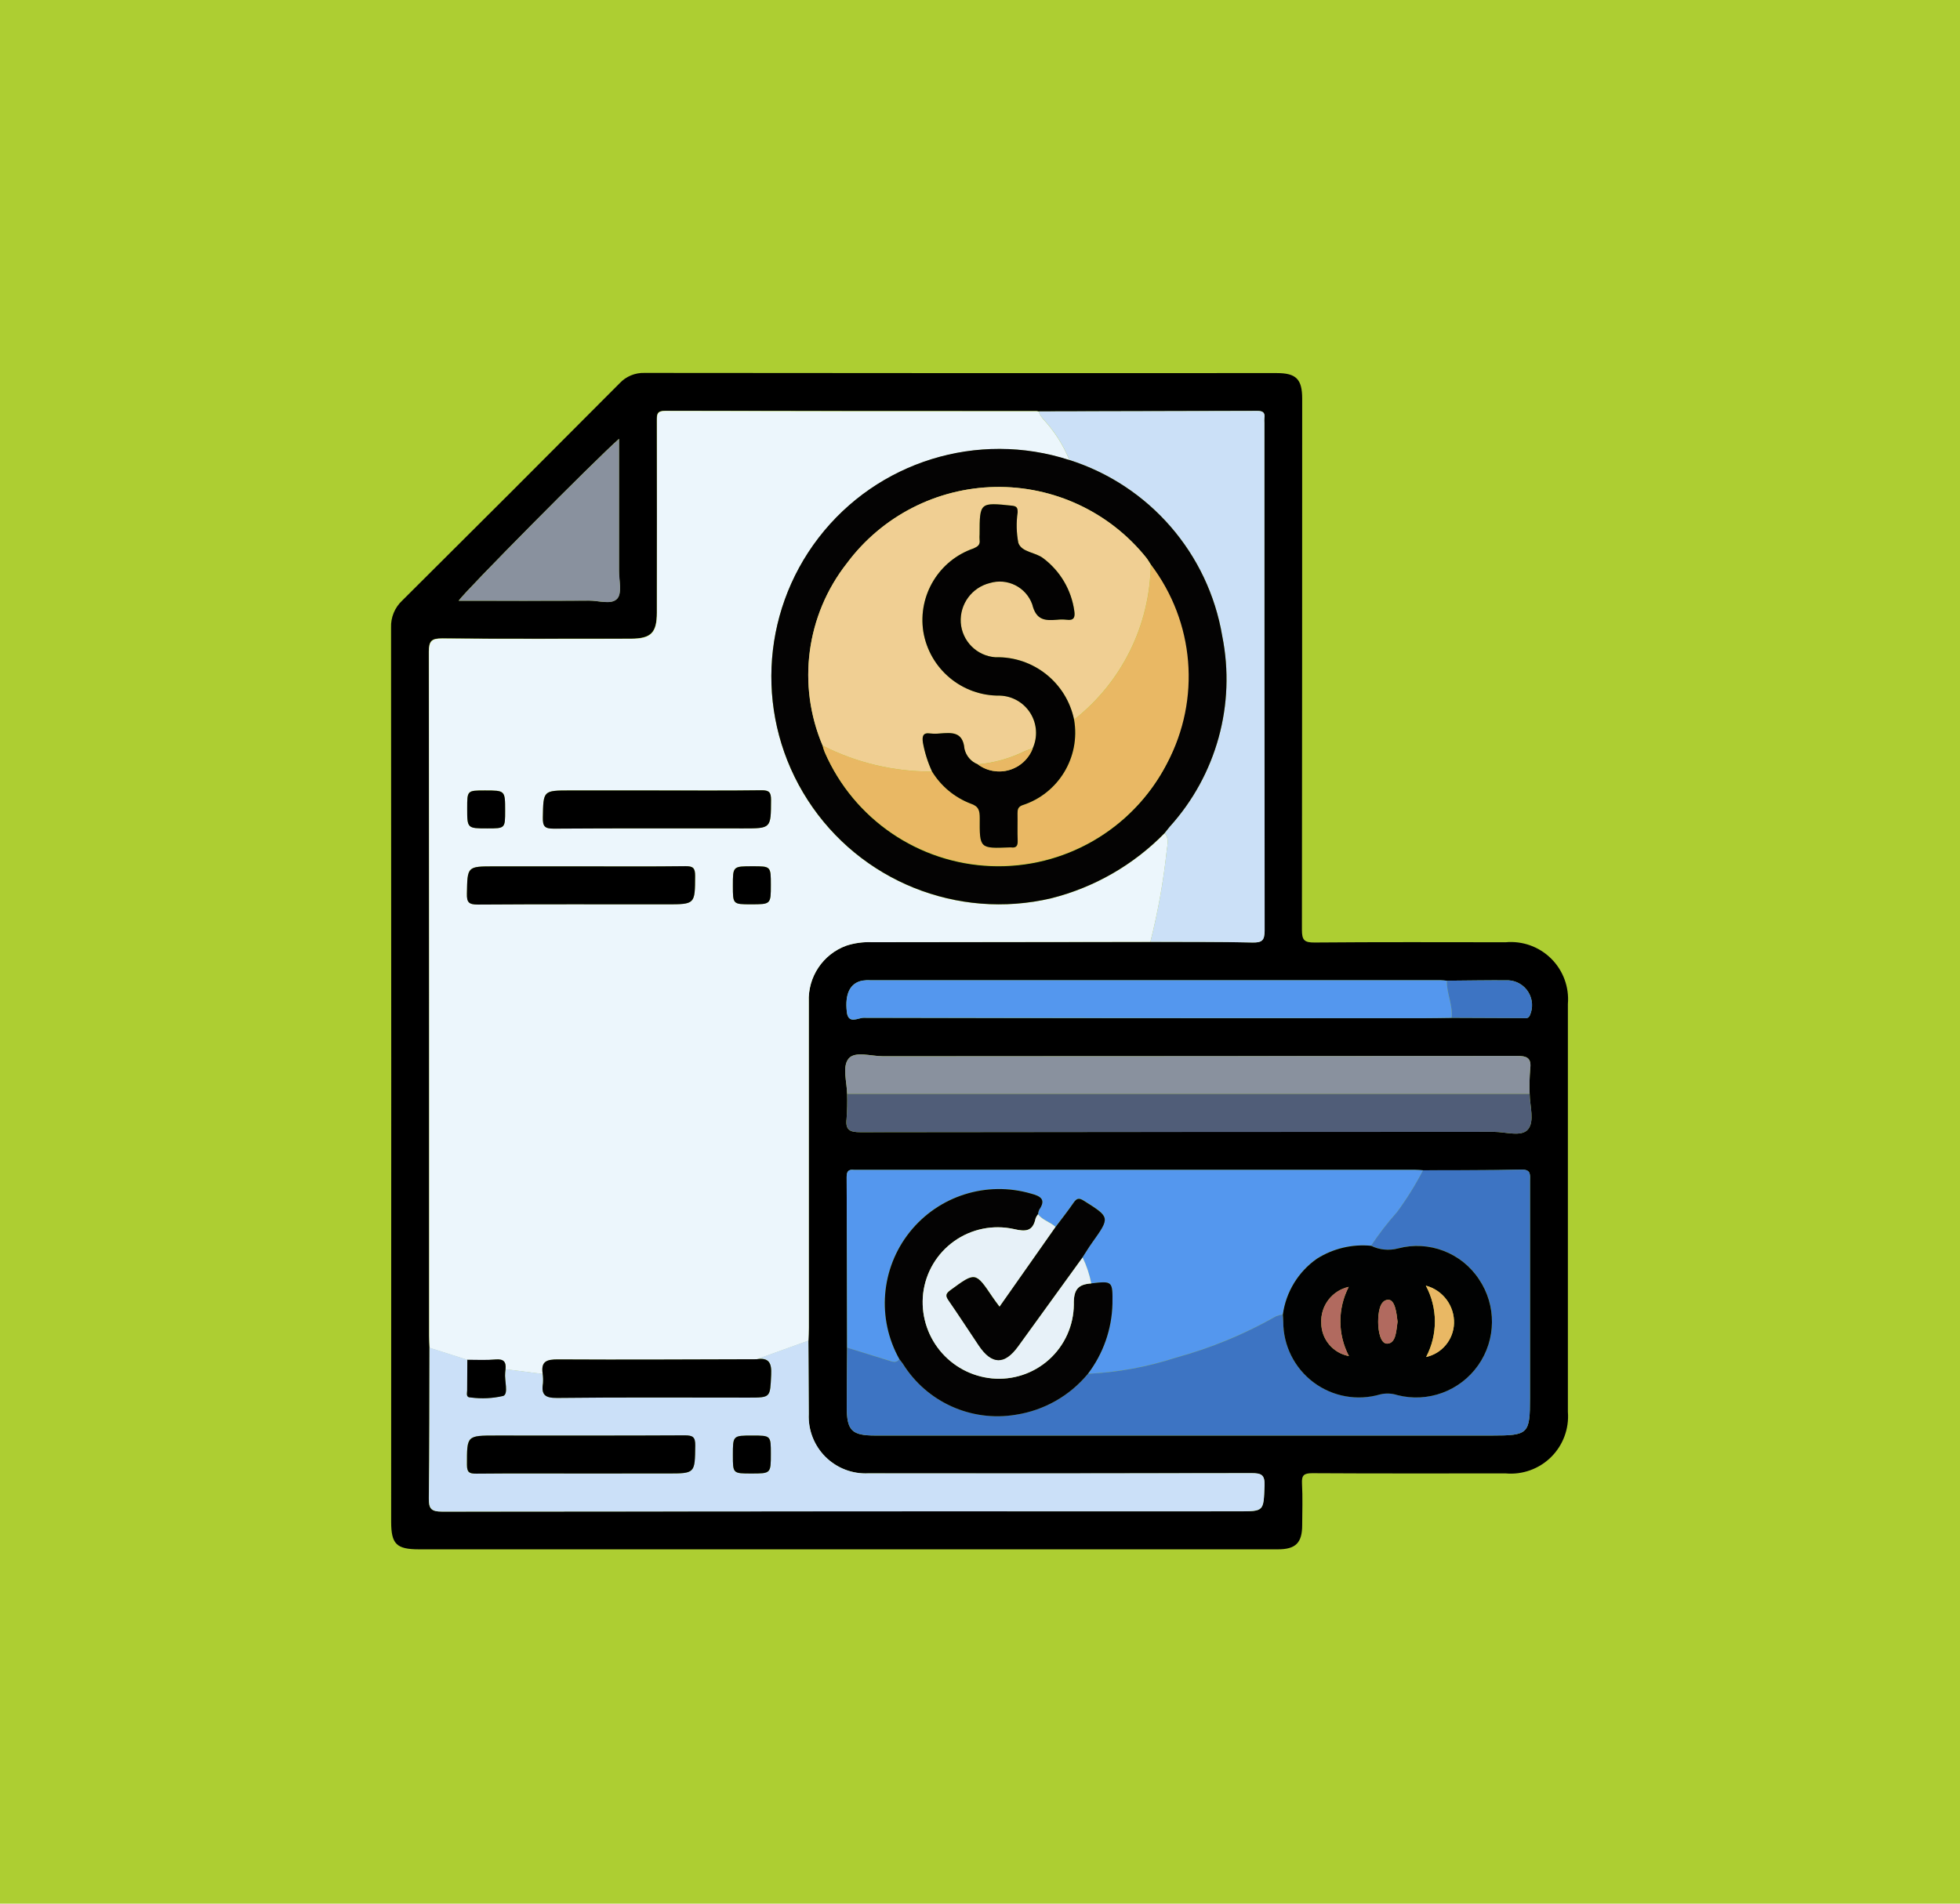
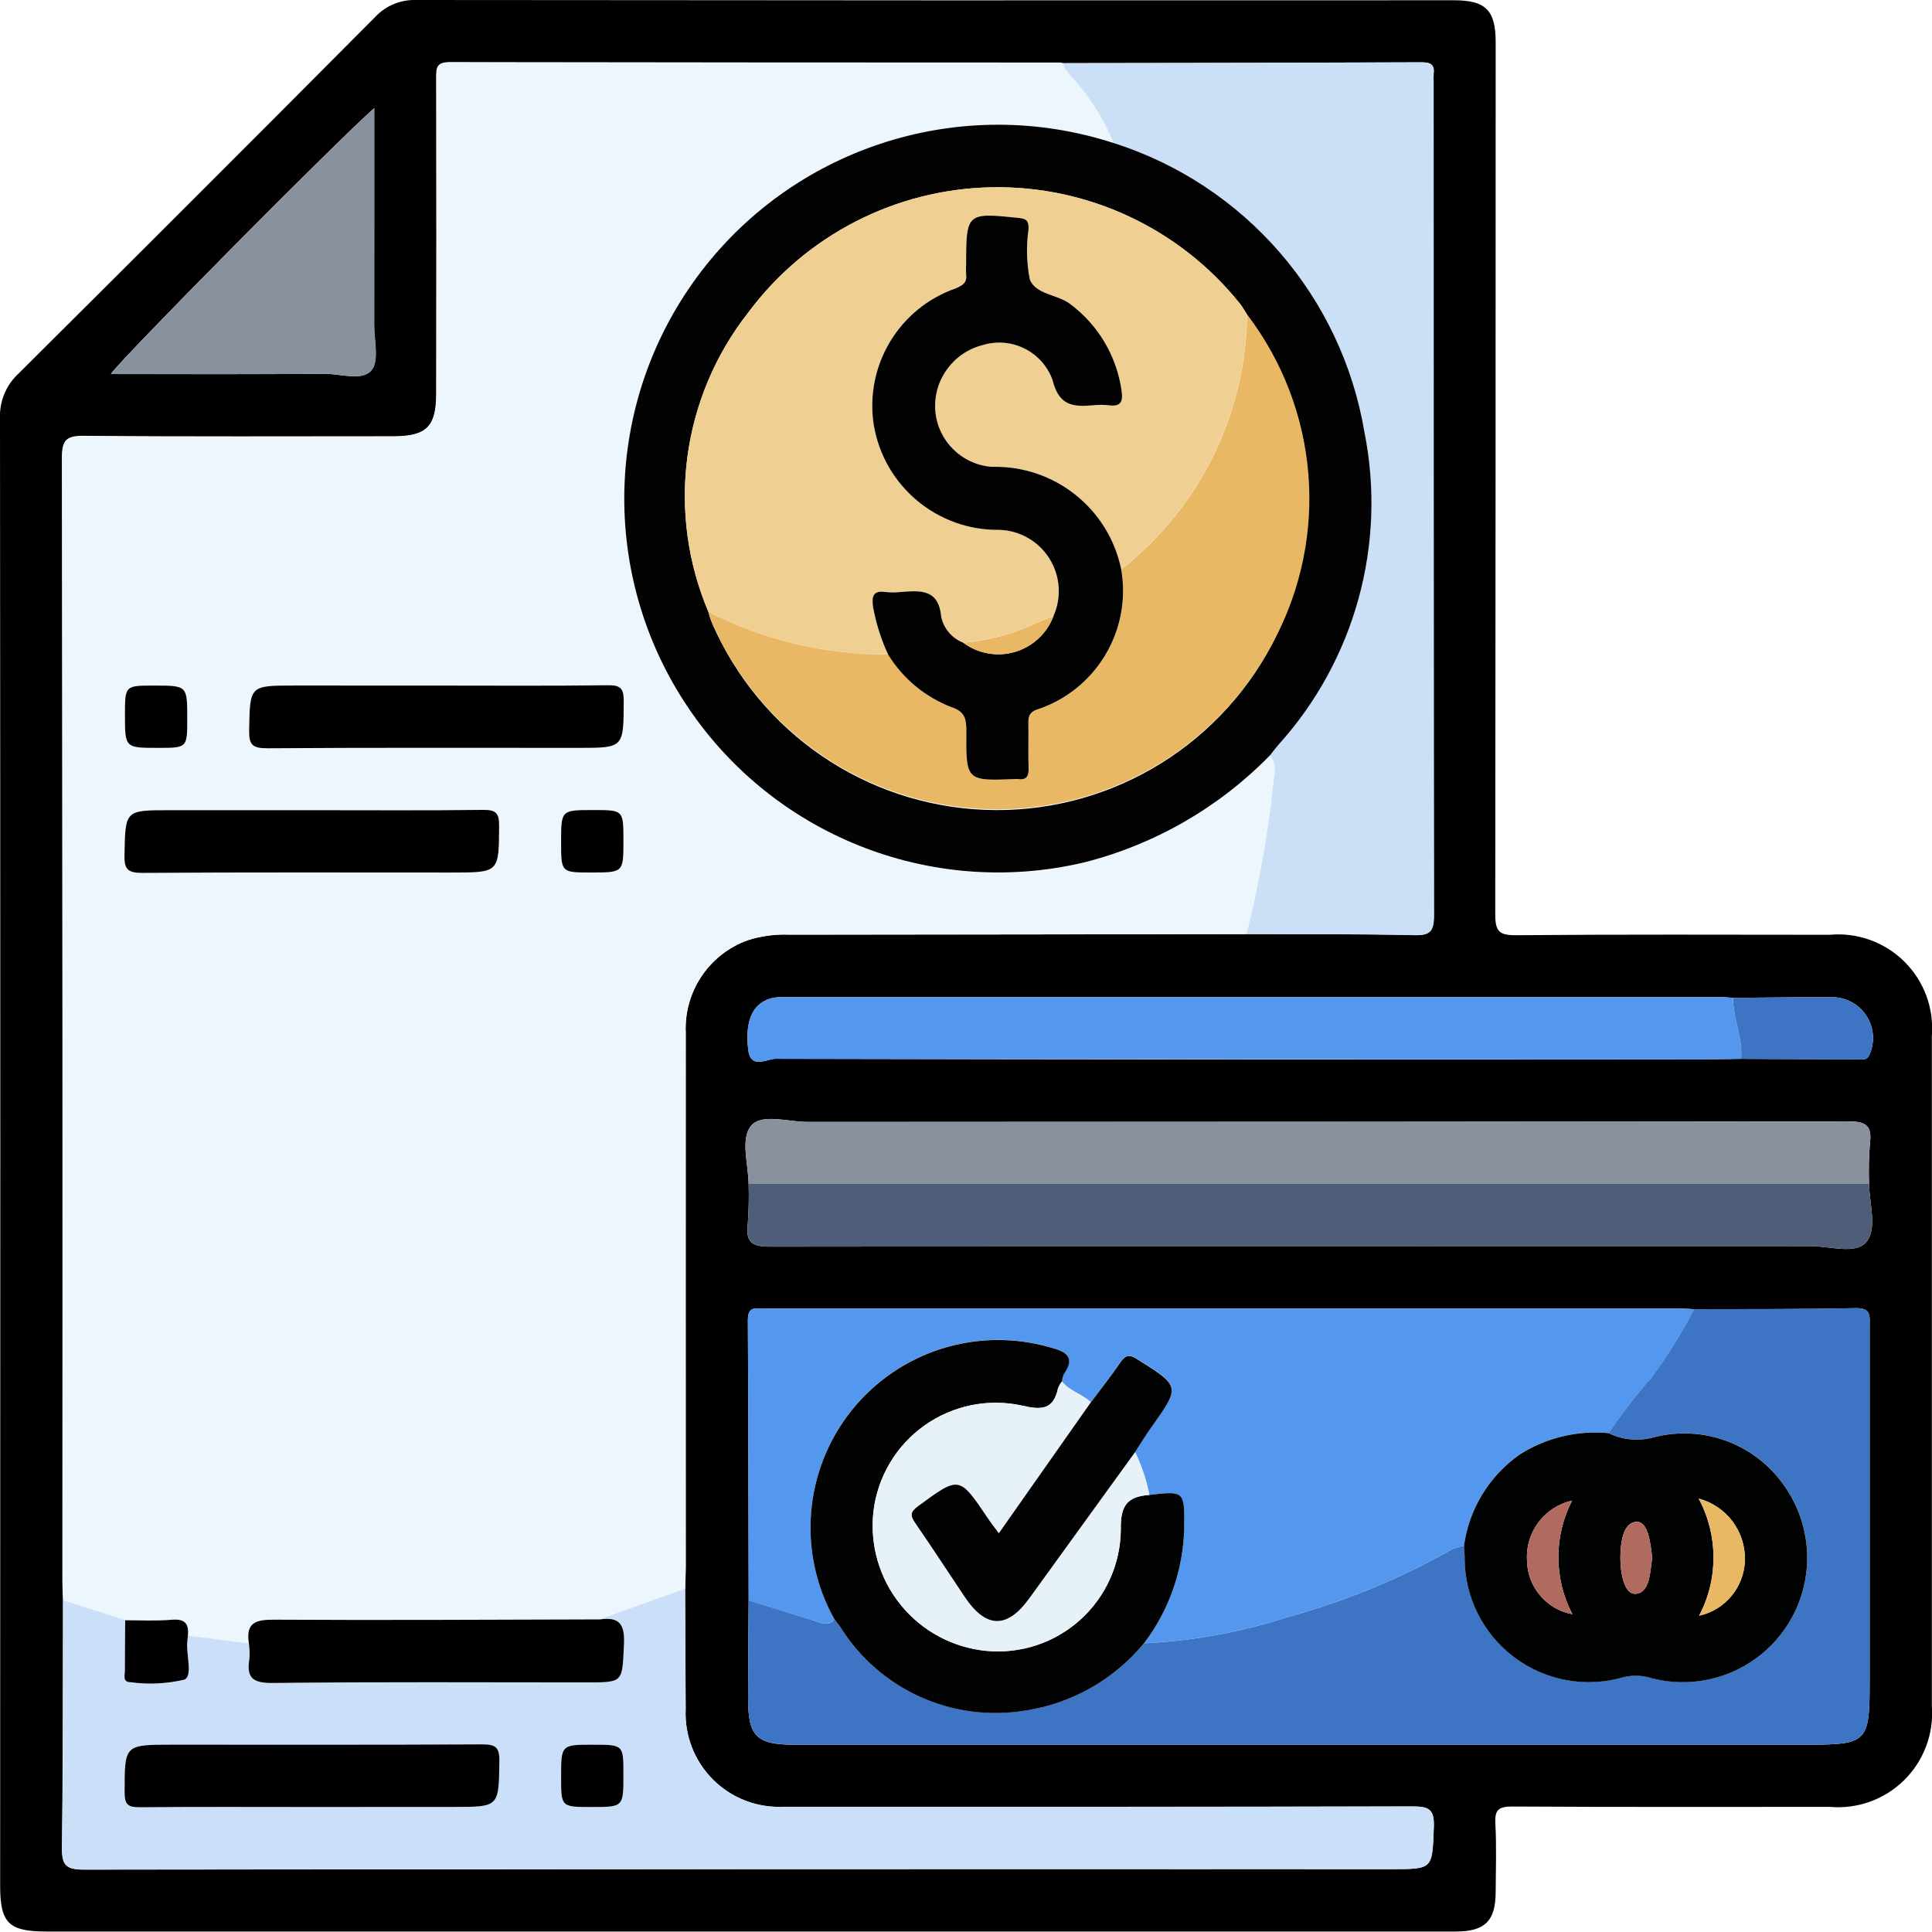
- <svg xmlns="http://www.w3.org/2000/svg" width="105" height="102" viewBox="0 0 105 102">
-   <g transform="translate(-810 -3297)">
-     <rect width="105" height="102" transform="translate(810 3297)" fill="#adce32" />
-     <g transform="translate(0.555 3212.495)">
-       <path d="M830.405,142.087q0-11.976-.01-23.951a1.885,1.885,0,0,1,.6-1.455q5.835-5.8,11.637-11.634a1.755,1.755,0,0,1,1.345-.561q16.933.018,33.867.009c1.037,0,1.36.325,1.361,1.367q0,14.231-.014,28.461c0,.555.125.688.682.683,3.41-.03,6.82-.016,10.23-.014a3.065,3.065,0,0,1,3.336,3.305q0,10.927,0,21.854a3.069,3.069,0,0,1-3.338,3.3c-3.452,0-6.9.01-10.357-.011-.451,0-.573.113-.549.556.04.739.014,1.482.01,2.223,0,.952-.348,1.3-1.3,1.3q-8.324,0-16.647,0H831.9c-1.217,0-1.5-.277-1.5-1.485Q830.4,154.062,830.405,142.087Zm56.549-5.036c-.126-.009-.253-.024-.379-.025H856.083a2.25,2.25,0,0,0-.443.021c-.654.132-.942.7-.829,1.686.077.669.61.305.892.306q14.96.035,29.921.019c.529,0,1.058-.012,1.587-.018,1.269.006,2.539.014,3.809.016.135,0,.289.048.378-.138a1.334,1.334,0,0,0-1.143-1.888C889.155,137.021,888.055,137.043,886.955,137.051Zm4.436,6.065a11.337,11.337,0,0,1,.029-1.33c.082-.615-.188-.706-.734-.705q-16.975.022-33.95.017c-.626,0-1.475-.282-1.821.118-.364.42-.1,1.25-.089,1.9a12.477,12.477,0,0,1-.028,1.33c-.072.6.165.724.732.723q16.976-.024,33.951-.018c.625,0,1.468.284,1.819-.13C891.665,144.591,891.4,143.768,891.391,143.116Zm-36.564,13.6c-.007,1.058-.017,2.117-.019,3.175,0,1.262.266,1.532,1.516,1.532h33.041c1.967,0,2.045-.077,2.045-2.021q0-5.813,0-11.626c0-.319.07-.61-.457-.6-1.757.041-3.515.027-5.272.034-.148-.007-.3-.02-.443-.02H855.391a1.439,1.439,0,0,1-.19,0c-.3-.04-.4.074-.4.385C854.818,150.622,854.82,153.669,854.827,156.716Zm-2.075-.378c.007-.232.02-.464.02-.7q0-8.729,0-17.457a3.062,3.062,0,0,1,2.007-3.008,3.923,3.923,0,0,1,1.373-.188q7.459,0,14.918-.018c1.821.007,3.643-.008,5.463.035.528.012.654-.12.653-.65q-.028-13.6-.013-27.193a1.743,1.743,0,0,1,0-.254c.046-.309-.088-.388-.389-.387q-5.845.025-11.69.028a.826.826,0,0,0-.126-.019q-9.944,0-19.889-.015c-.449,0-.45.191-.449.523q.012,5.146,0,10.292c0,1.081-.315,1.395-1.4,1.395-3.368,0-6.736.016-10.1-.014-.577-.005-.714.142-.714.715q.027,18.329.015,36.658c0,.211.013.422.02.634-.007,2.688,0,5.376-.034,8.063-.008.565.122.722.709.721q21.34-.028,42.681-.015c1.361,0,1.324,0,1.377-1.376.023-.589-.171-.671-.7-.669q-10.258.027-20.515.01a3.048,3.048,0,0,1-3.2-3.181Q852.76,158.306,852.753,156.339Zm-10.146-48.322c-1.313,1.164-8.251,8.167-8.593,8.677,2.353,0,4.674.009,6.994-.007.519,0,1.209.242,1.51-.117.254-.3.086-.968.087-1.472C842.608,112.777,842.606,110.457,842.606,108.017Z" transform="translate(0)" />
-       <path d="M877.015,140.914q-7.459.01-14.918.018a3.923,3.923,0,0,0-1.373.188,3.062,3.062,0,0,0-2.007,3.008q-.005,8.728,0,17.457c0,.232-.013.464-.02.7l-2.778,1c-3.54.008-7.08.034-10.62.005-.627-.005-.943.1-.837.778l-1.991-.254c.038-.386-.1-.554-.522-.516-.5.045-1.012.014-1.519.017l-2.027-.644c-.007-.211-.02-.422-.02-.634q0-18.329-.015-36.658c0-.574.137-.72.714-.715,3.368.03,6.736.015,10.1.014,1.083,0,1.4-.314,1.4-1.395q0-5.146,0-10.292c0-.332,0-.524.449-.523q9.944.027,19.889.015a.827.827,0,0,1,.126.019c.008.158.122.255.2.376a7.274,7.274,0,0,1,1.433,2.227,12.2,12.2,0,1,0-.974,23.479,12.9,12.9,0,0,0,6.071-3.49c.249.272.154.612.118.9A35.358,35.358,0,0,1,877.015,140.914ZM850.587,132.8H845.95c-1.475,0-1.454,0-1.481,1.456-.009.466.1.594.581.591,3.388-.024,6.776-.013,10.164-.013,1.486,0,1.471,0,1.479-1.519,0-.406-.092-.53-.515-.525C854.314,132.816,852.45,132.8,850.587,132.8Zm-4.008,4.066h-4.7c-1.471,0-1.449,0-1.477,1.46-.009.475.111.589.586.586,3.367-.023,6.733-.012,10.1-.012,1.546,0,1.53,0,1.539-1.524,0-.414-.105-.525-.52-.52C850.264,136.882,848.422,136.869,846.579,136.869Zm9.044,2.033c1.059,0,1.059,0,1.059-1.038,0-1,0-1-.975-1-1.059,0-1.059,0-1.059,1.038C854.648,138.9,854.648,138.9,855.623,138.9Zm-13.176-5.022c0-1.078,0-1.078-1.082-1.078-.951,0-.951,0-.951.955,0,1.078,0,1.078,1.082,1.078C842.448,134.836,842.448,134.836,842.448,133.88Z" transform="translate(-5.942 -5.943)" fill="#ecf6fc" />
-       <path d="M926.266,281.693c-.007-3.047-.009-6.095-.026-9.142,0-.311.1-.424.4-.385a1.437,1.437,0,0,0,.191,0h29.847c.148,0,.3.013.443.02a17.073,17.073,0,0,1-1.386,2.23,16.128,16.128,0,0,0-1.4,1.814,4.609,4.609,0,0,0-2.9.69,4.367,4.367,0,0,0-1.825,2.991,1.4,1.4,0,0,0-.361.094,23.251,23.251,0,0,1-5.374,2.22,17.88,17.88,0,0,1-4.709.863,6.451,6.451,0,0,0,1.312-3.752c.015-1.219.008-1.224-1.136-1.089a5.675,5.675,0,0,0-.468-1.4c.172-.262.335-.531.516-.786.974-1.37.971-1.361-.436-2.248-.256-.161-.383-.142-.551.1-.307.447-.645.873-.97,1.308-.284-.269-.7-.361-.943-.68a.733.733,0,0,1,.062-.242c.388-.558.067-.734-.431-.866a6.122,6.122,0,0,0-7.056,8.87c-.162.226-.363.141-.568.077C927.754,282.151,927.01,281.923,926.266,281.693Z" transform="translate(-71.439 -124.977)" fill="#5497ee" />
-       <path d="M939.186,283.077a17.88,17.88,0,0,0,4.709-.863,23.249,23.249,0,0,0,5.374-2.22,1.407,1.407,0,0,1,.361-.094c.007.126.019.252.022.378a4.051,4.051,0,0,0,5.193,3.9,1.7,1.7,0,0,1,.92.038,4.06,4.06,0,0,0,4.37-6.208,3.972,3.972,0,0,0-4.324-1.652,2.076,2.076,0,0,1-1.457-.14,16.132,16.132,0,0,1,1.4-1.814,17.069,17.069,0,0,0,1.386-2.23c1.758-.007,3.516.007,5.272-.034.527-.012.457.279.457.6q0,5.813,0,11.626c0,1.944-.078,2.021-2.045,2.021H927.783c-1.25,0-1.519-.27-1.516-1.532,0-1.058.012-2.117.019-3.175.744.23,1.488.458,2.231.691.2.064.406.149.568-.077.063.082.129.162.188.247a5.963,5.963,0,0,0,6.041,2.73A6.236,6.236,0,0,0,939.186,283.077Z" transform="translate(-71.459 -124.964)" fill="#3d74c3" />
-       <path d="M842.469,309.641l1.991.254a2.487,2.487,0,0,1,.016.5c-.1.62.11.794.761.787,3.418-.039,6.836-.018,10.254-.018,1.191,0,1.149,0,1.208-1.218.031-.636-.111-.94-.783-.838l2.778-1q.011,1.967.022,3.935a3.048,3.048,0,0,0,3.2,3.181q10.257.007,20.515-.01c.528,0,.722.081.7.669-.052,1.374-.016,1.376-1.377,1.376q-21.341,0-42.681.015c-.588,0-.717-.157-.709-.721.037-2.687.028-5.375.034-8.063l2.027.644c0,.549-.015,1.1-.01,1.648,0,.147-.086.375.193.374a4.831,4.831,0,0,0,1.743-.084c.287-.119.05-.815.1-1.249C842.455,309.766,842.462,309.7,842.469,309.641Zm4.023,5.593h4.636c1.5,0,1.48,0,1.5-1.5.006-.462-.138-.544-.566-.542-3.366.018-6.731.01-10.1.01-1.583,0-1.564,0-1.563,1.565,0,.412.13.48.5.476C842.766,315.224,844.629,315.234,846.492,315.234Zm9.2-2.033c-1.043,0-1.043,0-1.043,1.054,0,.979,0,.979.991.979,1.043,0,1.043,0,1.043-1.054C856.682,313.2,856.682,313.2,855.691,313.2Z" transform="translate(-5.942 -151.777)" fill="#cbe0f8" />
-       <path d="M972.654,140.93a35.376,35.376,0,0,0,.878-4.927c.036-.291.131-.631-.118-.9.091-.114.179-.23.274-.342a11.774,11.774,0,0,0,2.816-10.21,11.992,11.992,0,0,0-8.187-9.439,7.273,7.273,0,0,0-1.433-2.227c-.083-.12-.2-.217-.2-.376q5.845-.011,11.69-.028c.3,0,.434.078.389.387a1.761,1.761,0,0,0,0,.254q0,13.6.013,27.193c0,.53-.125.663-.653.65C976.3,140.922,974.475,140.937,972.654,140.93Z" transform="translate(-101.581 -5.959)" fill="#cbe0f7" />
-       <path d="M926.037,250c-.011-.651-.275-1.481.089-1.9.347-.4,1.2-.117,1.821-.118q16.975-.012,33.95-.017c.546,0,.816.09.734.705A11.351,11.351,0,0,0,962.6,250Z" transform="translate(-71.211 -106.883)" fill="#89919e" />
-       <path d="M926.219,256.19h36.565c.01.652.274,1.475-.091,1.905-.352.414-1.195.13-1.819.13q-16.975.013-33.951.018c-.568,0-.8-.126-.732-.723A12.541,12.541,0,0,0,926.219,256.19Z" transform="translate(-71.393 -113.074)" fill="#505d78" />
-       <path d="M958.609,234.285c-.529.006-1.058.018-1.587.018q-14.96,0-29.921-.019c-.282,0-.815.363-.892-.306-.113-.983.175-1.555.829-1.686a2.251,2.251,0,0,1,.443-.021h30.492c.127,0,.253.016.379.025C958.337,232.972,958.68,233.6,958.609,234.285Z" transform="translate(-71.398 -95.245)" fill="#5497ee" />
-       <path d="M853.2,118.352c0,2.44,0,4.76,0,7.081,0,.5.167,1.169-.087,1.472-.3.359-.991.113-1.51.117-2.32.015-4.641.007-6.994.007C844.945,126.519,851.883,119.516,853.2,118.352Z" transform="translate(-10.589 -10.335)" fill="#89919e" />
-       <path d="M1052.765,234.292c.071-.683-.271-1.313-.256-1.989,1.1-.008,2.2-.03,3.3-.021a1.334,1.334,0,0,1,1.143,1.888c-.089.186-.243.138-.378.138C1055.3,234.306,1054.034,234.3,1052.765,234.292Z" transform="translate(-165.554 -95.252)" fill="#3d74c3" />
-       <path d="M926.36,121.041a11.992,11.992,0,0,1,8.187,9.439,11.774,11.774,0,0,1-2.816,10.21c-.094.112-.182.228-.274.342a12.9,12.9,0,0,1-6.071,3.49,12.2,12.2,0,1,1,.974-23.479Zm4.356,5.6c-.08-.122-.15-.253-.241-.366a10.135,10.135,0,0,0-16.037.3,9.69,9.69,0,0,0-1.3,9.769,2.8,2.8,0,0,0,.115.358,10.142,10.142,0,1,0,17.464-10.058Z" transform="translate(-59.624 -11.889)" fill="#040303" />
-       <path d="M873.691,311.97c.672-.1.814.2.783.838-.059,1.216-.017,1.218-1.208,1.218-3.418,0-6.837-.021-10.254.018-.65.007-.865-.167-.761-.787a2.482,2.482,0,0,0-.016-.5c-.107-.677.21-.783.836-.778C866.611,312,870.152,311.978,873.691,311.97Z" transform="translate(-23.717 -154.636)" />
-       <path d="M868.446,192.317c1.863,0,3.727.014,5.59-.011.424-.006.517.119.515.525-.008,1.519.007,1.519-1.479,1.519-3.388,0-6.776-.011-10.164.013-.484,0-.589-.125-.581-.591.027-1.455.006-1.456,1.481-1.456Z" transform="translate(-23.801 -65.458)" />
-       <path d="M852.532,208.288c1.842,0,3.685.013,5.526-.01.415-.005.523.106.52.52-.009,1.524.007,1.524-1.539,1.524-3.367,0-6.734-.011-10.1.012-.475,0-.6-.11-.586-.586.029-1.459.006-1.46,1.477-1.46Z" transform="translate(-11.895 -77.362)" />
-       <path d="M903.281,210.351c-.975,0-.975,0-.975-1,0-1.038,0-1.038,1.059-1.038.975,0,.975,0,.975,1C904.34,210.351,904.34,210.351,903.281,210.351Z" transform="translate(-53.6 -77.392)" />
-       <path d="M848.437,312.577c-.007.063-.014.126-.02.188-.045.434.192,1.13-.1,1.249a4.832,4.832,0,0,1-1.743.084c-.279,0-.192-.227-.193-.374,0-.549.006-1.1.01-1.648.506,0,1.016.028,1.519-.017C848.341,312.023,848.475,312.191,848.437,312.577Z" transform="translate(-11.91 -154.714)" />
-       <path d="M848.44,193.427c0,.955,0,.955-.951.955-1.082,0-1.082,0-1.082-1.078,0-.955,0-.955.951-.955C848.44,192.349,848.44,192.349,848.44,193.427Z" transform="translate(-11.934 -65.49)" />
-       <path d="M1022.737,288.132a2.076,2.076,0,0,0,1.457.14,3.972,3.972,0,0,1,4.324,1.652,4.06,4.06,0,0,1-4.37,6.208,1.7,1.7,0,0,0-.919-.038,4.051,4.051,0,0,1-5.193-3.9c0-.126-.014-.252-.022-.378a4.367,4.367,0,0,1,1.825-2.991A4.609,4.609,0,0,1,1022.737,288.132Zm2.936,2.135a4.073,4.073,0,0,1,.015,3.821,1.908,1.908,0,0,0,1.494-1.8A2.028,2.028,0,0,0,1025.673,290.268Zm-4.13.067a1.882,1.882,0,0,0-1.472,1.939,1.811,1.811,0,0,0,1.482,1.769A4.023,4.023,0,0,1,1021.543,290.334Zm2.615,1.865c-.056-.474-.133-1.19-.51-1.174-.454.018-.528.707-.53,1.189,0,.466.118,1.178.489,1.162C1024.087,293.356,1024.087,292.656,1024.157,292.2Z" transform="translate(-139.844 -136.877)" fill="#010202" />
-       <path d="M945.141,286.109a6.235,6.235,0,0,1-3.871,2.194,5.963,5.963,0,0,1-6.041-2.73c-.059-.085-.125-.165-.188-.247a6.122,6.122,0,0,1,7.056-8.87c.5.132.819.308.431.866a.73.73,0,0,0-.062.242.8.8,0,0,0-.128.216c-.147.7-.529.723-1.172.571a4.02,4.02,0,0,0-4.852,3.454,4.105,4.105,0,0,0,3.682,4.55,4.009,4.009,0,0,0,4.39-3.958c-.017-.8.223-1.08.932-1.131,1.144-.134,1.151-.13,1.136,1.089A6.45,6.45,0,0,1,945.141,286.109Z" transform="translate(-77.414 -127.995)" fill="#040303" />
-       <path d="M951.234,285.236c-.709.051-.949.329-.932,1.131a4.009,4.009,0,0,1-4.39,3.958,4.105,4.105,0,0,1-3.682-4.55,4.02,4.02,0,0,1,4.852-3.454c.644.152,1.026.134,1.173-.571a.8.8,0,0,1,.127-.216c.247.32.659.412.943.68l-3,4.27c-.153-.208-.267-.355-.371-.509-.924-1.371-.917-1.362-2.264-.376-.247.181-.273.294-.1.539.551.8,1.079,1.611,1.619,2.417.7,1.041,1.385,1.055,2.112.049q1.722-2.384,3.448-4.766A5.679,5.679,0,0,1,951.234,285.236Z" transform="translate(-83.331 -131.964)" fill="#e7f1f8" />
-       <path d="M954.528,281.4q-1.724,2.383-3.448,4.766c-.727,1.006-1.414.992-2.112-.049-.54-.805-1.068-1.619-1.619-2.417-.169-.245-.143-.358.1-.539,1.346-.986,1.34-.994,2.264.376.1.154.219.3.371.509l3-4.27c.325-.435.664-.86.97-1.308.168-.244.295-.264.551-.1,1.407.887,1.411.878.436,2.248C954.862,280.866,954.7,281.135,954.528,281.4Z" transform="translate(-87.093 -129.523)" fill="#040303" />
-       <path d="M852.448,330.087c-1.863,0-3.726-.01-5.588.008-.372,0-.5-.064-.5-.476,0-1.566-.02-1.566,1.563-1.566,3.366,0,6.732.008,10.1-.01.428,0,.572.079.566.542-.02,1.5,0,1.5-1.5,1.5Z" transform="translate(-11.898 -166.631)" />
-       <path d="M903.349,328.084c.991,0,.991,0,.991.979,0,1.054,0,1.054-1.043,1.054-.991,0-.991,0-.991-.979C902.306,328.084,902.306,328.084,903.349,328.084Z" transform="translate(-53.6 -166.661)" />
-       <path d="M918.94,142.343a9.69,9.69,0,0,1,1.3-9.769,10.135,10.135,0,0,1,16.037-.3c.091.114.161.244.241.366a10.744,10.744,0,0,1-4.107,8.313,4.191,4.191,0,0,0-4.214-3.346,2,2,0,0,1-1.856-1.859,2.054,2.054,0,0,1,1.557-2.117,1.848,1.848,0,0,1,2.271,1.14c.211.86.683.882,1.333.827a2.3,2.3,0,0,1,.508,0c.393.055.465-.131.413-.472a4.268,4.268,0,0,0-1.661-2.821c-.429-.335-1.155-.315-1.337-.825a4.9,4.9,0,0,1-.037-1.638c0-.219-.028-.327-.3-.356-1.719-.184-1.737-.177-1.738,1.52a2.236,2.236,0,0,0,0,.317c.037.261-.1.358-.324.454a4.057,4.057,0,0,0-2.693,4.448,4.1,4.1,0,0,0,4.105,3.438,2,2,0,0,1,1.758,2.822c-.138.049-.275.1-.413.147a7.055,7.055,0,0,1-2.529.714,1.167,1.167,0,0,1-.716-.836c-.084-.928-.683-.865-1.321-.818a2.332,2.332,0,0,1-.506,0c-.413-.061-.442.163-.4.482a6.463,6.463,0,0,0,.492,1.558A12.788,12.788,0,0,1,918.94,142.343Z" transform="translate(-65.427 -17.889)" fill="#f0cf93" />
-       <path d="M921.18,154.511a12.789,12.789,0,0,0,5.867,1.392,4.18,4.18,0,0,0,2.054,1.713c.451.148.5.388.5.784-.013,1.631,0,1.631,1.611,1.567a.351.351,0,0,1,.063,0c.28.041.368-.085.358-.358-.018-.486,0-.972-.008-1.459,0-.207.027-.354.254-.441a4.08,4.08,0,0,0,2.776-4.584,10.745,10.745,0,0,0,4.107-8.313,9.882,9.882,0,0,1,.877,10.632,10.161,10.161,0,0,1-18.341-.574A2.81,2.81,0,0,1,921.18,154.511Z" transform="translate(-67.667 -30.057)" fill="#e9b864" />
-       <path d="M1048.092,296.541a2.027,2.027,0,0,1,1.509,2.025,1.908,1.908,0,0,1-1.493,1.8A4.073,4.073,0,0,0,1048.092,296.541Z" transform="translate(-162.262 -143.15)" fill="#e9b864" />
-       <path d="M1027.56,296.8a4.023,4.023,0,0,0,.01,3.709,1.811,1.811,0,0,1-1.482-1.769A1.882,1.882,0,0,1,1027.56,296.8Z" transform="translate(-145.861 -143.345)" fill="#b16a5f" />
-       <path d="M1039.1,300.69c-.07.457-.07,1.156-.55,1.176-.371.016-.491-.7-.489-1.162,0-.482.075-1.171.53-1.189C1038.964,299.5,1039.041,300.216,1039.1,300.69Z" transform="translate(-154.784 -145.367)" fill="#b16a5f" />
-       <path d="M950.279,143.665a4.08,4.08,0,0,1-2.776,4.584c-.227.087-.257.234-.254.441.009.486-.01.973.008,1.459.01.274-.077.4-.358.358a.351.351,0,0,0-.063,0c-1.614.065-1.624.065-1.611-1.567,0-.4-.047-.637-.5-.784a4.181,4.181,0,0,1-2.054-1.713,6.461,6.461,0,0,1-.492-1.558c-.041-.319-.012-.543.4-.482a2.335,2.335,0,0,0,.506,0c.638-.047,1.237-.11,1.321.818a1.166,1.166,0,0,0,.716.836,1.922,1.922,0,0,0,2.942-.86,2,2,0,0,0-1.758-2.822,4.1,4.1,0,0,1-4.105-3.438,4.057,4.057,0,0,1,2.693-4.448c.223-.1.361-.193.324-.454a2.236,2.236,0,0,1,0-.317c0-1.7.019-1.7,1.738-1.52.271.029.3.137.3.356a4.9,4.9,0,0,0,.037,1.638c.182.51.909.49,1.337.825a4.268,4.268,0,0,1,1.661,2.821c.052.341-.02.527-.413.472a2.3,2.3,0,0,0-.508,0c-.65.054-1.122.033-1.333-.827a1.848,1.848,0,0,0-2.271-1.14,2.054,2.054,0,0,0-1.557,2.117,2,2,0,0,0,1.856,1.859A4.191,4.191,0,0,1,950.279,143.665Z" transform="translate(-83.294 -20.598)" fill="#030202" />
-       <path d="M956.787,183.482a1.922,1.922,0,0,1-2.942.86,7.049,7.049,0,0,0,2.529-.714C956.513,183.582,956.65,183.531,956.787,183.482Z" transform="translate(-92.015 -58.88)" fill="#e9b864" />
-     </g>
+ <svg xmlns="http://www.w3.org/2000/svg" width="63.049" height="63.037" viewBox="0 0 63.049 63.037">
+   <g id="Grupo_86023" data-name="Grupo 86023" transform="translate(-830.395 -104.486)">
+     <path id="Trazado_122079" data-name="Trazado 122079" d="M830.405,142.087q0-11.976-.01-23.951a1.885,1.885,0,0,1,.6-1.455q5.835-5.8,11.637-11.634a1.755,1.755,0,0,1,1.345-.561q16.933.018,33.867.009c1.037,0,1.36.325,1.361,1.367q0,14.231-.014,28.461c0,.555.125.688.682.683,3.41-.03,6.82-.016,10.23-.014a3.065,3.065,0,0,1,3.336,3.305q0,10.927,0,21.854a3.069,3.069,0,0,1-3.338,3.3c-3.452,0-6.9.01-10.357-.011-.451,0-.573.113-.549.556.04.739.014,1.482.01,2.223,0,.952-.348,1.3-1.3,1.3q-8.324,0-16.647,0H831.9c-1.217,0-1.5-.277-1.5-1.485Q830.4,154.062,830.405,142.087Zm56.549-5.036c-.126-.009-.253-.024-.379-.025H856.083a2.25,2.25,0,0,0-.443.021c-.654.132-.942.7-.829,1.686.077.669.61.305.892.306q14.96.035,29.921.019c.529,0,1.058-.012,1.587-.018,1.269.006,2.539.014,3.809.016.135,0,.289.048.378-.138a1.334,1.334,0,0,0-1.143-1.888C889.155,137.021,888.055,137.043,886.955,137.051Zm4.436,6.065a11.337,11.337,0,0,1,.029-1.33c.082-.615-.188-.706-.734-.705q-16.975.022-33.95.017c-.626,0-1.475-.282-1.821.118-.364.42-.1,1.25-.089,1.9a12.477,12.477,0,0,1-.028,1.33c-.072.6.165.724.732.723q16.976-.024,33.951-.018c.625,0,1.468.284,1.819-.13C891.665,144.591,891.4,143.768,891.391,143.116Zm-36.564,13.6c-.007,1.058-.017,2.117-.019,3.175,0,1.262.266,1.532,1.516,1.532h33.041c1.967,0,2.045-.077,2.045-2.021q0-5.813,0-11.626c0-.319.07-.61-.457-.6-1.757.041-3.515.027-5.272.034-.148-.007-.3-.02-.443-.02H855.391a1.439,1.439,0,0,1-.19,0c-.3-.04-.4.074-.4.385C854.818,150.622,854.82,153.669,854.827,156.716Zm-2.075-.378c.007-.232.02-.464.02-.7q0-8.729,0-17.457a3.062,3.062,0,0,1,2.007-3.008,3.923,3.923,0,0,1,1.373-.188q7.459,0,14.918-.018c1.821.007,3.643-.008,5.463.035.528.012.654-.12.653-.65q-.028-13.6-.013-27.193a1.743,1.743,0,0,1,0-.254c.046-.309-.088-.388-.389-.387q-5.845.025-11.69.028a.826.826,0,0,0-.126-.019q-9.944,0-19.889-.015c-.449,0-.45.191-.449.523q.012,5.146,0,10.292c0,1.081-.315,1.395-1.4,1.395-3.368,0-6.736.016-10.1-.014-.577-.005-.714.142-.714.715q.027,18.329.015,36.658c0,.211.013.422.02.634-.007,2.688,0,5.376-.034,8.063-.008.565.122.722.709.721q21.34-.028,42.681-.015c1.361,0,1.324,0,1.377-1.376.023-.589-.171-.671-.7-.669q-10.258.027-20.515.01a3.048,3.048,0,0,1-3.2-3.181Q852.76,158.306,852.753,156.339Zm-10.146-48.322c-1.313,1.164-8.251,8.167-8.593,8.677,2.353,0,4.674.009,6.994-.007.519,0,1.209.242,1.51-.117.254-.3.086-.968.087-1.472C842.608,112.777,842.606,110.457,842.606,108.017Z" transform="translate(0)" />
+     <path id="Trazado_122080" data-name="Trazado 122080" d="M877.015,140.914q-7.459.01-14.918.018a3.923,3.923,0,0,0-1.373.188,3.062,3.062,0,0,0-2.007,3.008q-.005,8.728,0,17.457c0,.232-.013.464-.02.7l-2.778,1c-3.54.008-7.08.034-10.62.005-.627-.005-.943.1-.837.778l-1.991-.254c.038-.386-.1-.554-.522-.516-.5.045-1.012.014-1.519.017l-2.027-.644c-.007-.211-.02-.422-.02-.634q0-18.329-.015-36.658c0-.574.137-.72.714-.715,3.368.03,6.736.015,10.1.014,1.083,0,1.4-.314,1.4-1.395q0-5.146,0-10.292c0-.332,0-.524.449-.523q9.944.027,19.889.015a.827.827,0,0,1,.126.019c.008.158.122.255.2.376a7.274,7.274,0,0,1,1.433,2.227,12.2,12.2,0,1,0-.974,23.479,12.9,12.9,0,0,0,6.071-3.49c.249.272.154.612.118.9A35.358,35.358,0,0,1,877.015,140.914ZM850.587,132.8H845.95c-1.475,0-1.454,0-1.481,1.456-.009.466.1.594.581.591,3.388-.024,6.776-.013,10.164-.013,1.486,0,1.471,0,1.479-1.519,0-.406-.092-.53-.515-.525C854.314,132.816,852.45,132.8,850.587,132.8Zm-4.008,4.066h-4.7c-1.471,0-1.449,0-1.477,1.46-.009.475.111.589.586.586,3.367-.023,6.733-.012,10.1-.012,1.546,0,1.53,0,1.539-1.524,0-.414-.105-.525-.52-.52C850.264,136.882,848.422,136.869,846.579,136.869Zm9.044,2.033c1.059,0,1.059,0,1.059-1.038,0-1,0-1-.975-1-1.059,0-1.059,0-1.059,1.038C854.648,138.9,854.648,138.9,855.623,138.9Zm-13.176-5.022c0-1.078,0-1.078-1.082-1.078-.951,0-.951,0-.951.955,0,1.078,0,1.078,1.082,1.078C842.448,134.836,842.448,134.836,842.448,133.88Z" transform="translate(-5.942 -5.943)" fill="#ecf6fc" />
+     <path id="Trazado_122081" data-name="Trazado 122081" d="M926.266,281.693c-.007-3.047-.009-6.095-.026-9.142,0-.311.1-.424.4-.385a1.437,1.437,0,0,0,.191,0h29.847c.148,0,.3.013.443.02a17.073,17.073,0,0,1-1.386,2.23,16.128,16.128,0,0,0-1.4,1.814,4.609,4.609,0,0,0-2.9.69,4.367,4.367,0,0,0-1.825,2.991,1.4,1.4,0,0,0-.361.094,23.251,23.251,0,0,1-5.374,2.22,17.88,17.88,0,0,1-4.709.863,6.451,6.451,0,0,0,1.312-3.752c.015-1.219.008-1.224-1.136-1.089a5.675,5.675,0,0,0-.468-1.4c.172-.262.335-.531.516-.786.974-1.37.971-1.361-.436-2.248-.256-.161-.383-.142-.551.1-.307.447-.645.873-.97,1.308-.284-.269-.7-.361-.943-.68a.733.733,0,0,1,.062-.242c.388-.558.067-.734-.431-.866a6.122,6.122,0,0,0-7.056,8.87c-.162.226-.363.141-.568.077C927.754,282.151,927.01,281.923,926.266,281.693Z" transform="translate(-71.439 -124.977)" fill="#5497ee" />
+     <path id="Trazado_122082" data-name="Trazado 122082" d="M939.186,283.077a17.88,17.88,0,0,0,4.709-.863,23.249,23.249,0,0,0,5.374-2.22,1.407,1.407,0,0,1,.361-.094c.007.126.019.252.022.378a4.051,4.051,0,0,0,5.193,3.9,1.7,1.7,0,0,1,.92.038,4.06,4.06,0,0,0,4.37-6.208,3.972,3.972,0,0,0-4.324-1.652,2.076,2.076,0,0,1-1.457-.14,16.132,16.132,0,0,1,1.4-1.814,17.069,17.069,0,0,0,1.386-2.23c1.758-.007,3.516.007,5.272-.034.527-.012.457.279.457.6q0,5.813,0,11.626c0,1.944-.078,2.021-2.045,2.021H927.783c-1.25,0-1.519-.27-1.516-1.532,0-1.058.012-2.117.019-3.175.744.23,1.488.458,2.231.691.2.064.406.149.568-.077.063.082.129.162.188.247a5.963,5.963,0,0,0,6.041,2.73A6.236,6.236,0,0,0,939.186,283.077Z" transform="translate(-71.459 -124.964)" fill="#3d74c3" />
+     <path id="Trazado_122083" data-name="Trazado 122083" d="M842.469,309.641l1.991.254a2.487,2.487,0,0,1,.016.5c-.1.62.11.794.761.787,3.418-.039,6.836-.018,10.254-.018,1.191,0,1.149,0,1.208-1.218.031-.636-.111-.94-.783-.838l2.778-1q.011,1.967.022,3.935a3.048,3.048,0,0,0,3.2,3.181q10.257.007,20.515-.01c.528,0,.722.081.7.669-.052,1.374-.016,1.376-1.377,1.376q-21.341,0-42.681.015c-.588,0-.717-.157-.709-.721.037-2.687.028-5.375.034-8.063l2.027.644c0,.549-.015,1.1-.01,1.648,0,.147-.086.375.193.374a4.831,4.831,0,0,0,1.743-.084c.287-.119.05-.815.1-1.249C842.455,309.766,842.462,309.7,842.469,309.641Zm4.023,5.593h4.636c1.5,0,1.48,0,1.5-1.5.006-.462-.138-.544-.566-.542-3.366.018-6.731.01-10.1.01-1.583,0-1.564,0-1.563,1.565,0,.412.13.48.5.476C842.766,315.224,844.629,315.234,846.492,315.234Zm9.2-2.033c-1.043,0-1.043,0-1.043,1.054,0,.979,0,.979.991.979,1.043,0,1.043,0,1.043-1.054C856.682,313.2,856.682,313.2,855.691,313.2Z" transform="translate(-5.942 -151.777)" fill="#cbe0f8" />
+     <path id="Trazado_122084" data-name="Trazado 122084" d="M972.654,140.93a35.376,35.376,0,0,0,.878-4.927c.036-.291.131-.631-.118-.9.091-.114.179-.23.274-.342a11.774,11.774,0,0,0,2.816-10.21,11.992,11.992,0,0,0-8.187-9.439,7.273,7.273,0,0,0-1.433-2.227c-.083-.12-.2-.217-.2-.376q5.845-.011,11.69-.028c.3,0,.434.078.389.387a1.761,1.761,0,0,0,0,.254q0,13.6.013,27.193c0,.53-.125.663-.653.65C976.3,140.922,974.475,140.937,972.654,140.93Z" transform="translate(-101.581 -5.959)" fill="#cbe0f7" />
+     <path id="Trazado_122085" data-name="Trazado 122085" d="M926.037,250c-.011-.651-.275-1.481.089-1.9.347-.4,1.2-.117,1.821-.118q16.975-.012,33.95-.017c.546,0,.816.09.734.705A11.351,11.351,0,0,0,962.6,250Z" transform="translate(-71.211 -106.883)" fill="#89919e" />
+     <path id="Trazado_122086" data-name="Trazado 122086" d="M926.219,256.19h36.565c.01.652.274,1.475-.091,1.905-.352.414-1.195.13-1.819.13q-16.975.013-33.951.018c-.568,0-.8-.126-.732-.723A12.541,12.541,0,0,0,926.219,256.19Z" transform="translate(-71.393 -113.074)" fill="#505d78" />
+     <path id="Trazado_122087" data-name="Trazado 122087" d="M958.609,234.285c-.529.006-1.058.018-1.587.018q-14.96,0-29.921-.019c-.282,0-.815.363-.892-.306-.113-.983.175-1.555.829-1.686a2.251,2.251,0,0,1,.443-.021h30.492c.127,0,.253.016.379.025C958.337,232.972,958.68,233.6,958.609,234.285Z" transform="translate(-71.398 -95.245)" fill="#5497ee" />
+     <path id="Trazado_122088" data-name="Trazado 122088" d="M853.2,118.352c0,2.44,0,4.76,0,7.081,0,.5.167,1.169-.087,1.472-.3.359-.991.113-1.51.117-2.32.015-4.641.007-6.994.007C844.945,126.519,851.883,119.516,853.2,118.352Z" transform="translate(-10.589 -10.335)" fill="#89919e" />
+     <path id="Trazado_122089" data-name="Trazado 122089" d="M1052.765,234.292c.071-.683-.271-1.313-.256-1.989,1.1-.008,2.2-.03,3.3-.021a1.334,1.334,0,0,1,1.143,1.888c-.089.186-.243.138-.378.138C1055.3,234.306,1054.034,234.3,1052.765,234.292Z" transform="translate(-165.554 -95.252)" fill="#3d74c3" />
+     <path id="Trazado_122090" data-name="Trazado 122090" d="M926.36,121.041a11.992,11.992,0,0,1,8.187,9.439,11.774,11.774,0,0,1-2.816,10.21c-.094.112-.182.228-.274.342a12.9,12.9,0,0,1-6.071,3.49,12.2,12.2,0,1,1,.974-23.479Zm4.356,5.6c-.08-.122-.15-.253-.241-.366a10.135,10.135,0,0,0-16.037.3,9.69,9.69,0,0,0-1.3,9.769,2.8,2.8,0,0,0,.115.358,10.142,10.142,0,1,0,17.464-10.058Z" transform="translate(-59.624 -11.889)" fill="#040303" />
+     <path id="Trazado_122091" data-name="Trazado 122091" d="M873.691,311.97c.672-.1.814.2.783.838-.059,1.216-.017,1.218-1.208,1.218-3.418,0-6.837-.021-10.254.018-.65.007-.865-.167-.761-.787a2.482,2.482,0,0,0-.016-.5c-.107-.677.21-.783.836-.778C866.611,312,870.152,311.978,873.691,311.97Z" transform="translate(-23.717 -154.636)" />
+     <path id="Trazado_122092" data-name="Trazado 122092" d="M868.446,192.317c1.863,0,3.727.014,5.59-.011.424-.006.517.119.515.525-.008,1.519.007,1.519-1.479,1.519-3.388,0-6.776-.011-10.164.013-.484,0-.589-.125-.581-.591.027-1.455.006-1.456,1.481-1.456Z" transform="translate(-23.801 -65.458)" />
+     <path id="Trazado_122093" data-name="Trazado 122093" d="M852.532,208.288c1.842,0,3.685.013,5.526-.01.415-.005.523.106.52.52-.009,1.524.007,1.524-1.539,1.524-3.367,0-6.734-.011-10.1.012-.475,0-.6-.11-.586-.586.029-1.459.006-1.46,1.477-1.46Z" transform="translate(-11.895 -77.362)" />
+     <path id="Trazado_122094" data-name="Trazado 122094" d="M903.281,210.351c-.975,0-.975,0-.975-1,0-1.038,0-1.038,1.059-1.038.975,0,.975,0,.975,1C904.34,210.351,904.34,210.351,903.281,210.351Z" transform="translate(-53.6 -77.392)" />
+     <path id="Trazado_122095" data-name="Trazado 122095" d="M848.437,312.577c-.007.063-.014.126-.02.188-.045.434.192,1.13-.1,1.249a4.832,4.832,0,0,1-1.743.084c-.279,0-.192-.227-.193-.374,0-.549.006-1.1.01-1.648.506,0,1.016.028,1.519-.017C848.341,312.023,848.475,312.191,848.437,312.577Z" transform="translate(-11.91 -154.714)" />
+     <path id="Trazado_122096" data-name="Trazado 122096" d="M848.44,193.427c0,.955,0,.955-.951.955-1.082,0-1.082,0-1.082-1.078,0-.955,0-.955.951-.955C848.44,192.349,848.44,192.349,848.44,193.427Z" transform="translate(-11.934 -65.49)" />
+     <path id="Trazado_122097" data-name="Trazado 122097" d="M1022.737,288.132a2.076,2.076,0,0,0,1.457.14,3.972,3.972,0,0,1,4.324,1.652,4.06,4.06,0,0,1-4.37,6.208,1.7,1.7,0,0,0-.919-.038,4.051,4.051,0,0,1-5.193-3.9c0-.126-.014-.252-.022-.378a4.367,4.367,0,0,1,1.825-2.991A4.609,4.609,0,0,1,1022.737,288.132Zm2.936,2.135a4.073,4.073,0,0,1,.015,3.821,1.908,1.908,0,0,0,1.494-1.8A2.028,2.028,0,0,0,1025.673,290.268Zm-4.13.067a1.882,1.882,0,0,0-1.472,1.939,1.811,1.811,0,0,0,1.482,1.769A4.023,4.023,0,0,1,1021.543,290.334Zm2.615,1.865c-.056-.474-.133-1.19-.51-1.174-.454.018-.528.707-.53,1.189,0,.466.118,1.178.489,1.162C1024.087,293.356,1024.087,292.656,1024.157,292.2Z" transform="translate(-139.844 -136.877)" fill="#010202" />
+     <path id="Trazado_122098" data-name="Trazado 122098" d="M945.141,286.109a6.235,6.235,0,0,1-3.871,2.194,5.963,5.963,0,0,1-6.041-2.73c-.059-.085-.125-.165-.188-.247a6.122,6.122,0,0,1,7.056-8.87c.5.132.819.308.431.866a.73.73,0,0,0-.062.242.8.8,0,0,0-.128.216c-.147.7-.529.723-1.172.571a4.02,4.02,0,0,0-4.852,3.454,4.105,4.105,0,0,0,3.682,4.55,4.009,4.009,0,0,0,4.39-3.958c-.017-.8.223-1.08.932-1.131,1.144-.134,1.151-.13,1.136,1.089A6.45,6.45,0,0,1,945.141,286.109Z" transform="translate(-77.414 -127.995)" fill="#040303" />
+     <path id="Trazado_122099" data-name="Trazado 122099" d="M951.234,285.236c-.709.051-.949.329-.932,1.131a4.009,4.009,0,0,1-4.39,3.958,4.105,4.105,0,0,1-3.682-4.55,4.02,4.02,0,0,1,4.852-3.454c.644.152,1.026.134,1.173-.571a.8.8,0,0,1,.127-.216c.247.32.659.412.943.68l-3,4.27c-.153-.208-.267-.355-.371-.509-.924-1.371-.917-1.362-2.264-.376-.247.181-.273.294-.1.539.551.8,1.079,1.611,1.619,2.417.7,1.041,1.385,1.055,2.112.049q1.722-2.384,3.448-4.766A5.679,5.679,0,0,1,951.234,285.236Z" transform="translate(-83.331 -131.964)" fill="#e7f1f8" />
+     <path id="Trazado_122100" data-name="Trazado 122100" d="M954.528,281.4q-1.724,2.383-3.448,4.766c-.727,1.006-1.414.992-2.112-.049-.54-.805-1.068-1.619-1.619-2.417-.169-.245-.143-.358.1-.539,1.346-.986,1.34-.994,2.264.376.1.154.219.3.371.509l3-4.27c.325-.435.664-.86.97-1.308.168-.244.295-.264.551-.1,1.407.887,1.411.878.436,2.248C954.862,280.866,954.7,281.135,954.528,281.4Z" transform="translate(-87.093 -129.523)" fill="#040303" />
+     <path id="Trazado_122101" data-name="Trazado 122101" d="M852.448,330.087c-1.863,0-3.726-.01-5.588.008-.372,0-.5-.064-.5-.476,0-1.566-.02-1.566,1.563-1.566,3.366,0,6.732.008,10.1-.01.428,0,.572.079.566.542-.02,1.5,0,1.5-1.5,1.5Z" transform="translate(-11.898 -166.631)" />
+     <path id="Trazado_122102" data-name="Trazado 122102" d="M903.349,328.084c.991,0,.991,0,.991.979,0,1.054,0,1.054-1.043,1.054-.991,0-.991,0-.991-.979C902.306,328.084,902.306,328.084,903.349,328.084Z" transform="translate(-53.6 -166.661)" />
+     <path id="Trazado_122103" data-name="Trazado 122103" d="M918.94,142.343a9.69,9.69,0,0,1,1.3-9.769,10.135,10.135,0,0,1,16.037-.3c.091.114.161.244.241.366a10.744,10.744,0,0,1-4.107,8.313,4.191,4.191,0,0,0-4.214-3.346,2,2,0,0,1-1.856-1.859,2.054,2.054,0,0,1,1.557-2.117,1.848,1.848,0,0,1,2.271,1.14c.211.86.683.882,1.333.827a2.3,2.3,0,0,1,.508,0c.393.055.465-.131.413-.472a4.268,4.268,0,0,0-1.661-2.821c-.429-.335-1.155-.315-1.337-.825a4.9,4.9,0,0,1-.037-1.638c0-.219-.028-.327-.3-.356-1.719-.184-1.737-.177-1.738,1.52a2.236,2.236,0,0,0,0,.317c.037.261-.1.358-.324.454a4.057,4.057,0,0,0-2.693,4.448,4.1,4.1,0,0,0,4.105,3.438,2,2,0,0,1,1.758,2.822c-.138.049-.275.1-.413.147a7.055,7.055,0,0,1-2.529.714,1.167,1.167,0,0,1-.716-.836c-.084-.928-.683-.865-1.321-.818a2.332,2.332,0,0,1-.506,0c-.413-.061-.442.163-.4.482a6.463,6.463,0,0,0,.492,1.558A12.788,12.788,0,0,1,918.94,142.343Z" transform="translate(-65.427 -17.889)" fill="#f0cf93" />
+     <path id="Trazado_122104" data-name="Trazado 122104" d="M921.18,154.511a12.789,12.789,0,0,0,5.867,1.392,4.18,4.18,0,0,0,2.054,1.713c.451.148.5.388.5.784-.013,1.631,0,1.631,1.611,1.567a.351.351,0,0,1,.063,0c.28.041.368-.085.358-.358-.018-.486,0-.972-.008-1.459,0-.207.027-.354.254-.441a4.08,4.08,0,0,0,2.776-4.584,10.745,10.745,0,0,0,4.107-8.313,9.882,9.882,0,0,1,.877,10.632,10.161,10.161,0,0,1-18.341-.574A2.81,2.81,0,0,1,921.18,154.511Z" transform="translate(-67.667 -30.057)" fill="#e9b864" />
+     <path id="Trazado_122105" data-name="Trazado 122105" d="M1048.092,296.541a2.027,2.027,0,0,1,1.509,2.025,1.908,1.908,0,0,1-1.493,1.8A4.073,4.073,0,0,0,1048.092,296.541Z" transform="translate(-162.262 -143.15)" fill="#e9b864" />
+     <path id="Trazado_122106" data-name="Trazado 122106" d="M1027.56,296.8a4.023,4.023,0,0,0,.01,3.709,1.811,1.811,0,0,1-1.482-1.769A1.882,1.882,0,0,1,1027.56,296.8Z" transform="translate(-145.861 -143.345)" fill="#b16a5f" />
+     <path id="Trazado_122107" data-name="Trazado 122107" d="M1039.1,300.69c-.07.457-.07,1.156-.55,1.176-.371.016-.491-.7-.489-1.162,0-.482.075-1.171.53-1.189C1038.964,299.5,1039.041,300.216,1039.1,300.69Z" transform="translate(-154.784 -145.367)" fill="#b16a5f" />
+     <path id="Trazado_122108" data-name="Trazado 122108" d="M950.279,143.665a4.08,4.08,0,0,1-2.776,4.584c-.227.087-.257.234-.254.441.009.486-.01.973.008,1.459.01.274-.077.4-.358.358a.351.351,0,0,0-.063,0c-1.614.065-1.624.065-1.611-1.567,0-.4-.047-.637-.5-.784a4.181,4.181,0,0,1-2.054-1.713,6.461,6.461,0,0,1-.492-1.558c-.041-.319-.012-.543.4-.482a2.335,2.335,0,0,0,.506,0c.638-.047,1.237-.11,1.321.818a1.166,1.166,0,0,0,.716.836,1.922,1.922,0,0,0,2.942-.86,2,2,0,0,0-1.758-2.822,4.1,4.1,0,0,1-4.105-3.438,4.057,4.057,0,0,1,2.693-4.448c.223-.1.361-.193.324-.454a2.236,2.236,0,0,1,0-.317c0-1.7.019-1.7,1.738-1.52.271.029.3.137.3.356a4.9,4.9,0,0,0,.037,1.638c.182.51.909.49,1.337.825a4.268,4.268,0,0,1,1.661,2.821c.052.341-.02.527-.413.472a2.3,2.3,0,0,0-.508,0c-.65.054-1.122.033-1.333-.827a1.848,1.848,0,0,0-2.271-1.14,2.054,2.054,0,0,0-1.557,2.117,2,2,0,0,0,1.856,1.859A4.191,4.191,0,0,1,950.279,143.665Z" transform="translate(-83.294 -20.598)" fill="#030202" />
+     <path id="Trazado_122109" data-name="Trazado 122109" d="M956.787,183.482a1.922,1.922,0,0,1-2.942.86,7.049,7.049,0,0,0,2.529-.714C956.513,183.582,956.65,183.531,956.787,183.482Z" transform="translate(-92.015 -58.88)" fill="#e9b864" />
  </g>
</svg>
